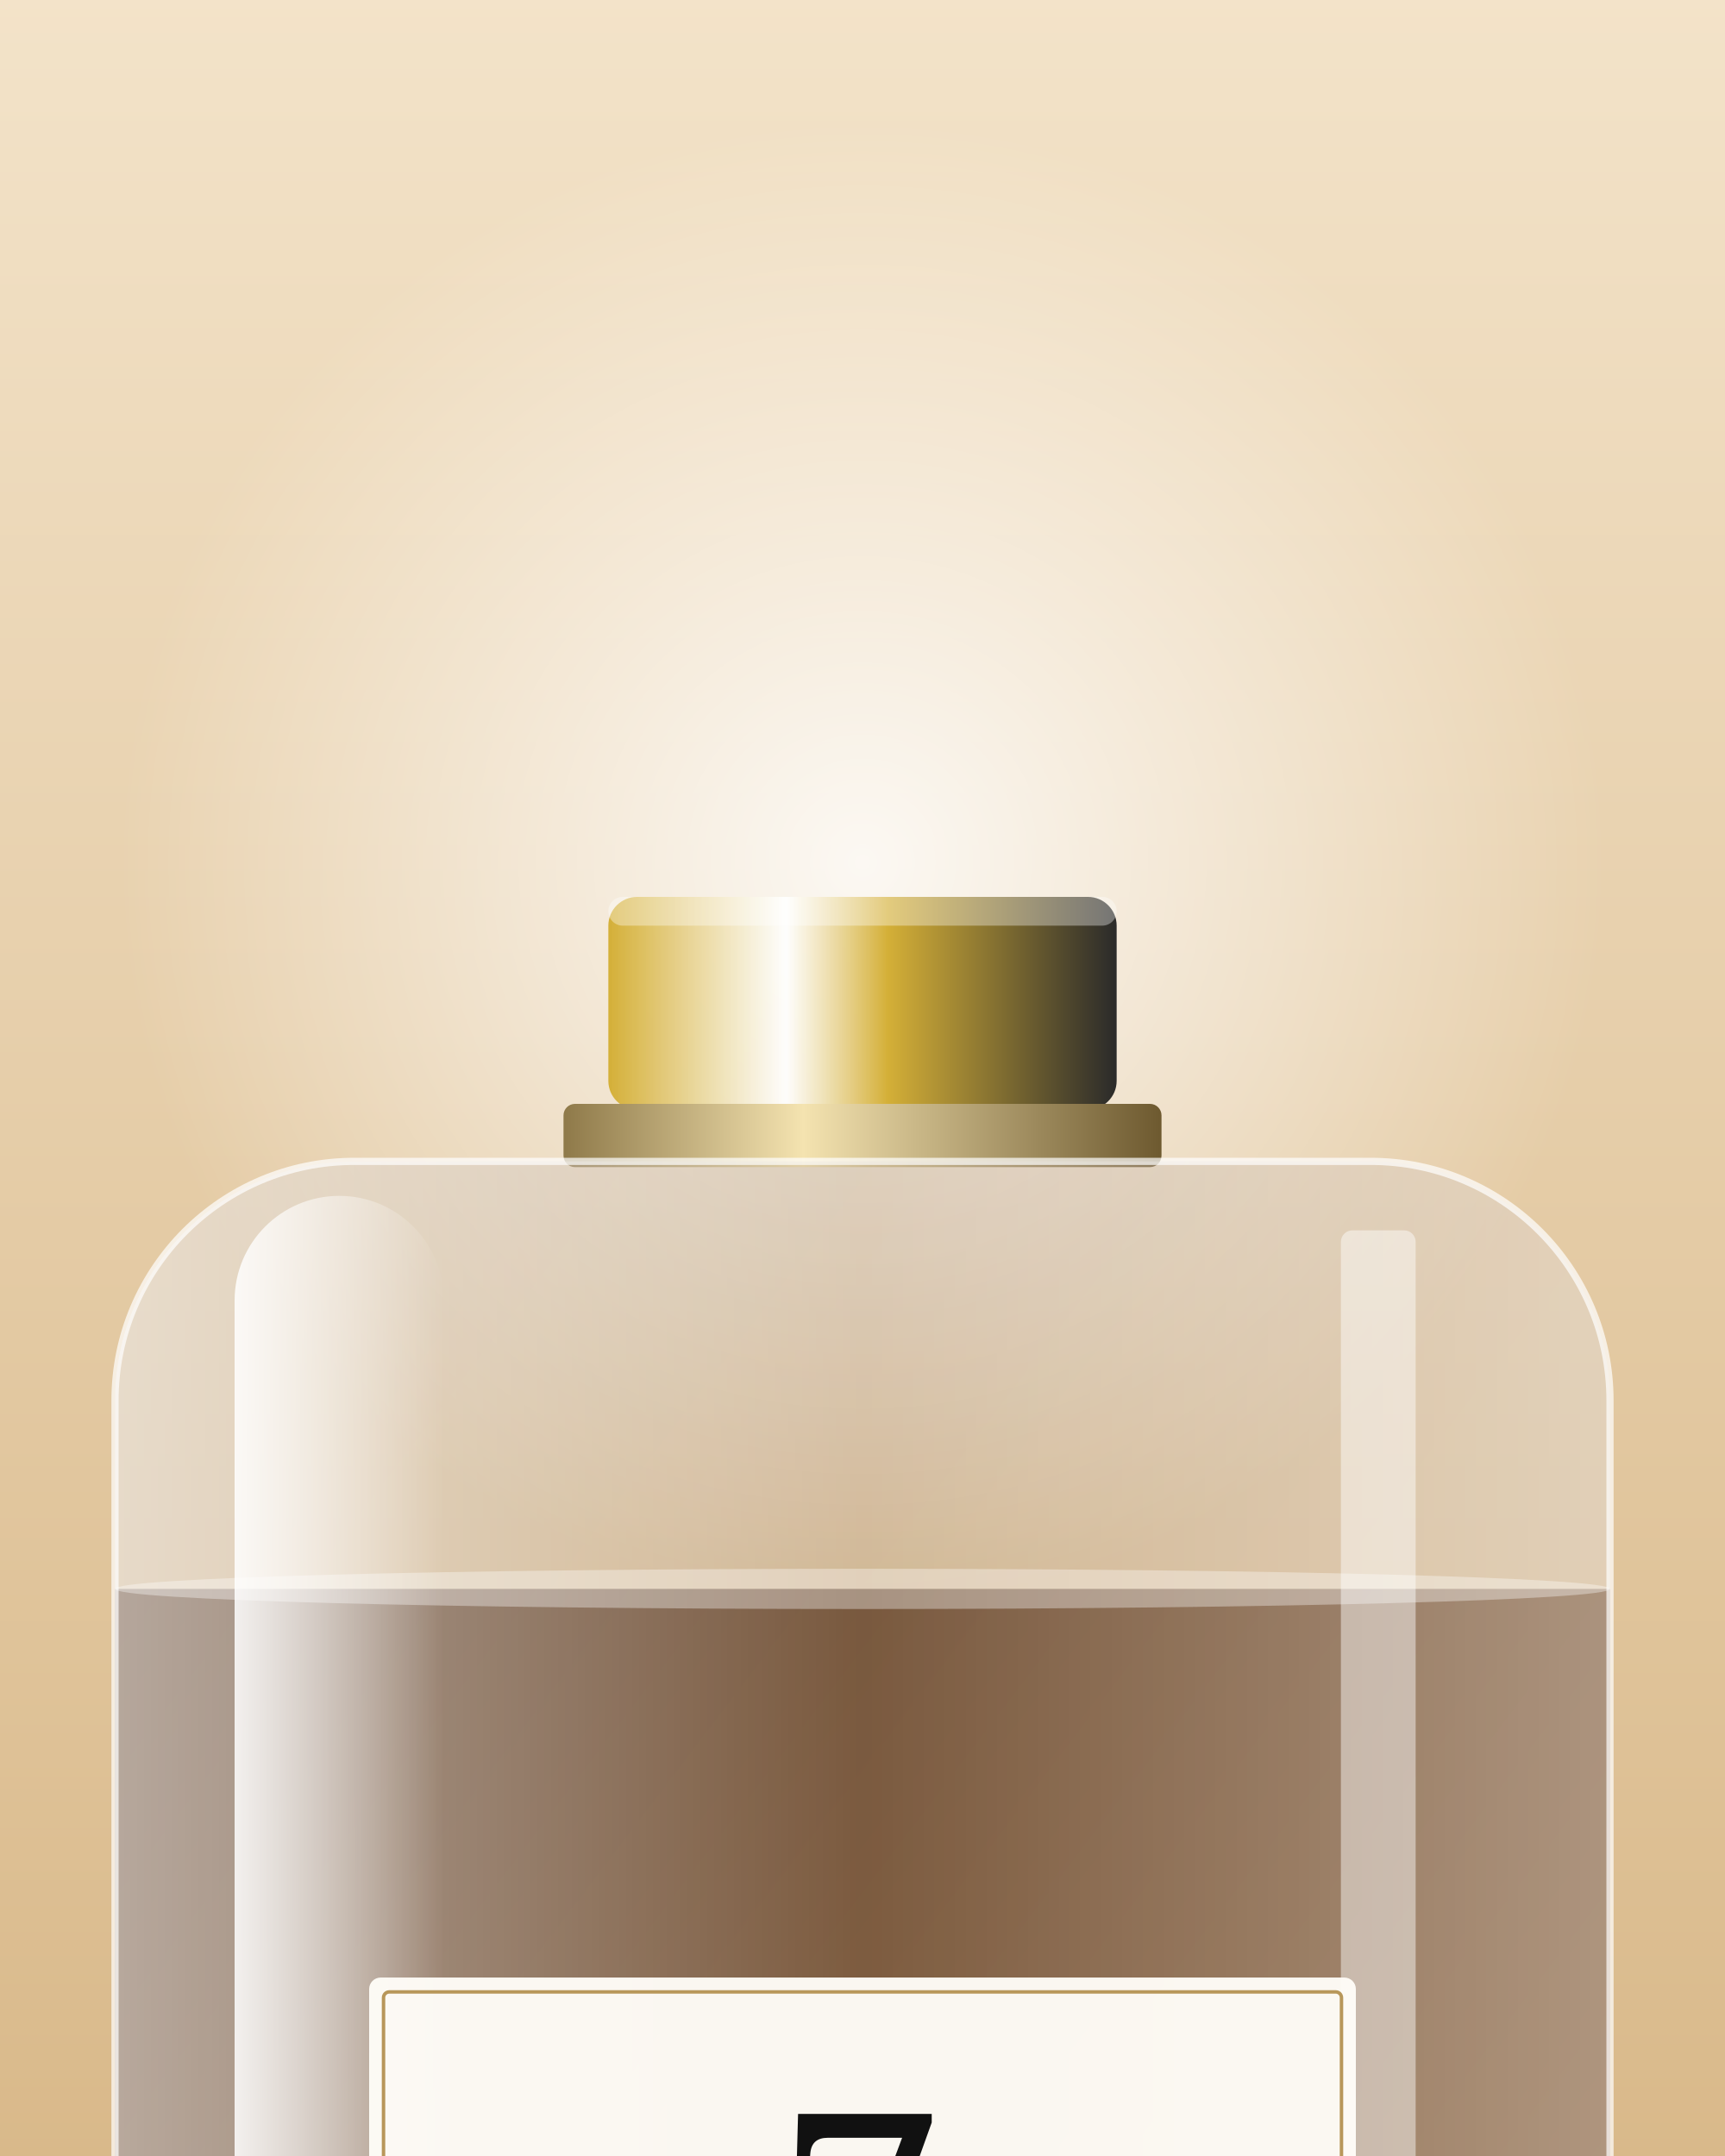
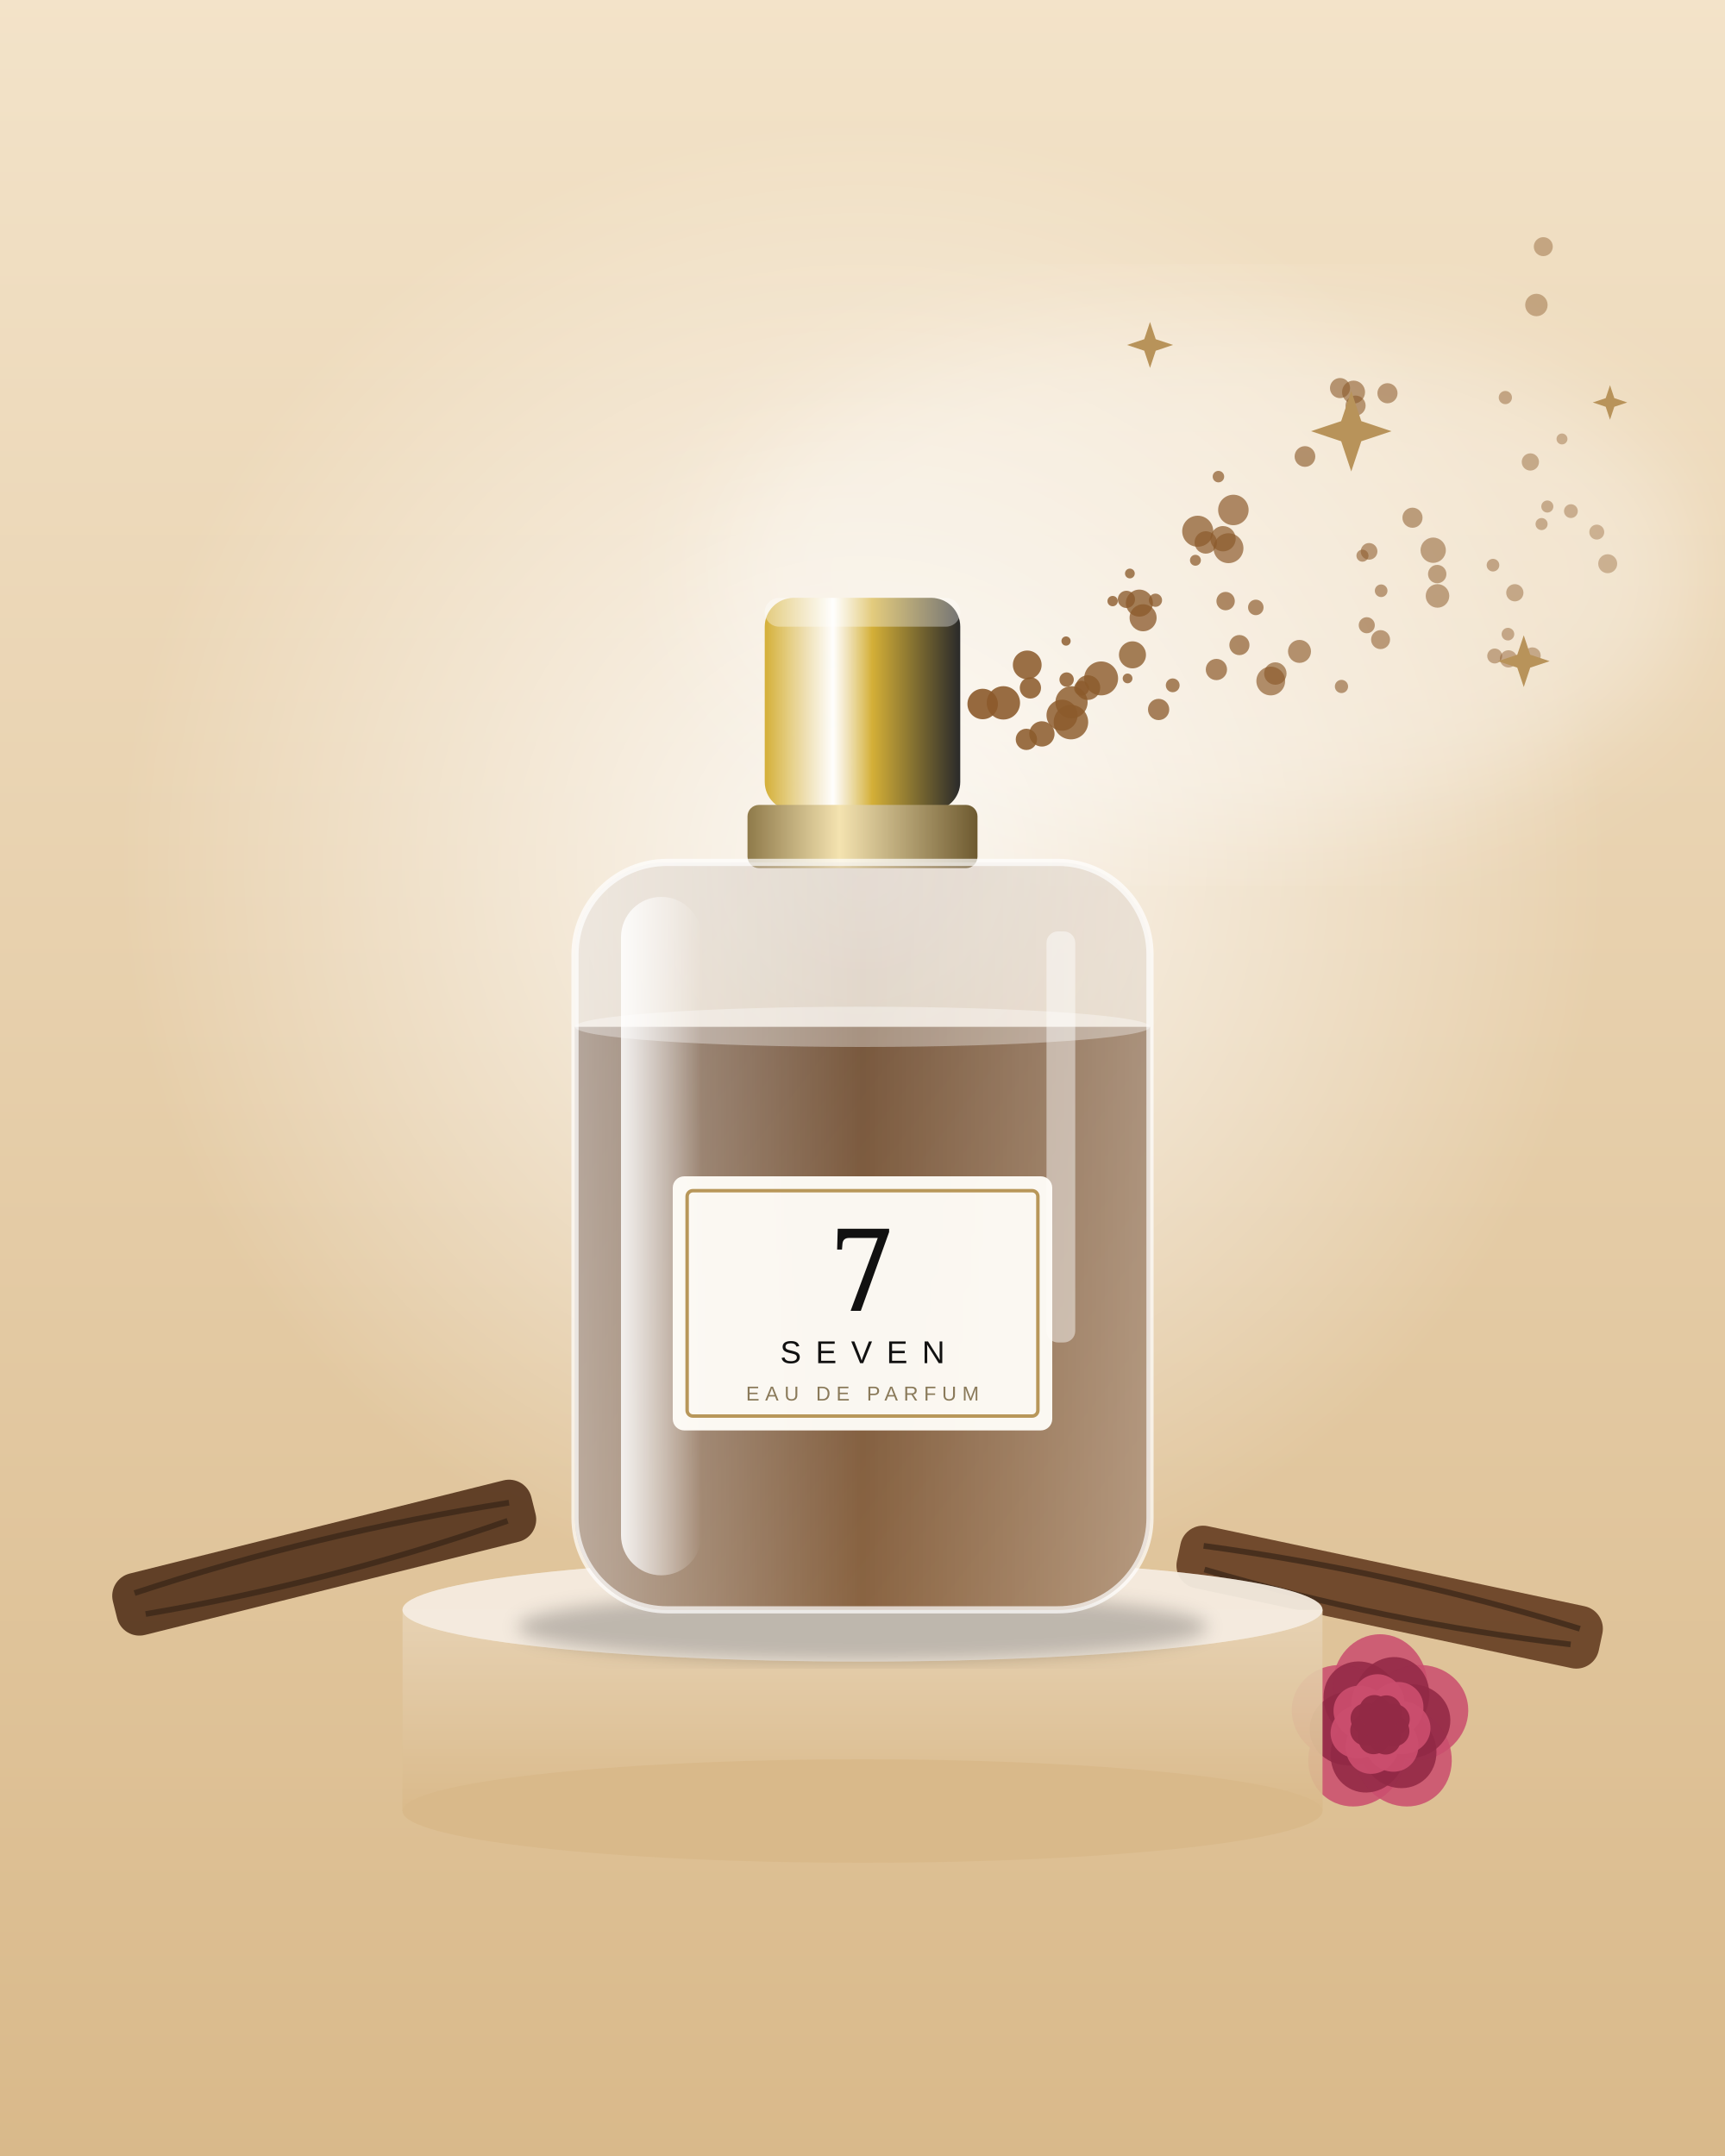
<svg xmlns="http://www.w3.org/2000/svg" viewBox="0 0 600 750">
  <defs>
    <linearGradient id="bg" x1="0" y1="0" x2="0" y2="1">
      <stop offset="0" stop-color="#f3e3c9" />
      <stop offset="1" stop-color="#d9b98a" />
    </linearGradient>
    <radialGradient id="glow" cx="50%" cy="50%" r="50%">
      <stop offset="0" stop-color="#fff" stop-opacity="0.85" />
      <stop offset="1" stop-color="#fff" stop-opacity="0" />
    </radialGradient>
    <linearGradient id="box" x1="0" y1="0" x2="1" y2="1">
      <stop offset="0" stop-color="#2b2b2b" />
      <stop offset="1" stop-color="#0d0d0d" />
    </linearGradient>
    <linearGradient id="glass" x1="0" y1="0" x2="1" y2="0">
      <stop offset="0" stop-color="#fff" stop-opacity="0.55" />
      <stop offset="0.5" stop-color="#fff" stop-opacity="0.12" />
      <stop offset="1" stop-color="#fff" stop-opacity="0.4" />
    </linearGradient>
    <linearGradient id="liquid" x1="0" y1="0" x2="1" y2="1">
      <stop offset="0" stop-color="#5a3a22" />
      <stop offset="1" stop-color="#8b5a2b" />
    </linearGradient>
    <linearGradient id="cap" x1="0" y1="0" x2="1" y2="0">
      <stop offset="0" stop-color="#d4af37" />
      <stop offset="0.35" stop-color="#ffffff" stop-opacity="0.9" />
      <stop offset="0.55" stop-color="#d4af37" />
      <stop offset="1" stop-color="#2a2a2a" />
    </linearGradient>
    <linearGradient id="collar" x1="0" y1="0" x2="1" y2="0">
      <stop offset="0" stop-color="#8f7a4a" />
      <stop offset="0.4" stop-color="#f4e3b0" />
      <stop offset="1" stop-color="#6e5a30" />
    </linearGradient>
    <linearGradient id="shine" x1="0" y1="0" x2="1" y2="0">
      <stop offset="0" stop-color="#fff" stop-opacity="0.85" />
      <stop offset="1" stop-color="#fff" stop-opacity="0" />
    </linearGradient>
    <linearGradient id="fade" x1="0" y1="0" x2="0" y2="1">
      <stop offset="0" stop-color="#fff" stop-opacity="0.35" />
      <stop offset="1" stop-color="#fff" stop-opacity="0" />
    </linearGradient>
    <filter id="soft">
      <feGaussianBlur stdDeviation="3" />
    </filter>
    <filter id="blur18">
      <feGaussianBlur stdDeviation="18" />
    </filter>
  </defs>
  <rect width="600" height="750" fill="url(#bg)" />
  <circle cx="300" cy="300" r="260" fill="url(#glow)" />
-   <ellipse cx="300" cy="1086" rx="312" ry="12" fill="#000" opacity="0.22" filter="url(#soft)" />
-   <rect x="211.6" y="312" width="176.8" height="74" rx="10" fill="url(#cap)" />
-   <rect x="211.6" y="312" width="176.8" height="10" rx="5" fill="#fff" opacity="0.35" />
-   <rect x="196" y="384" width="208" height="22" rx="4" fill="url(#collar)" />
-   <rect x="40" y="404" width="520" height="676" rx="83.2" fill="url(#liquid)" opacity="0.18" />
+   <ellipse cx="420" cy="200" rx="170" ry="90" fill="#fff" opacity="0.35" filter="url(#blur18)" />
+   <circle cx="341.8" cy="244.9" r="5.3" fill="#8b5a2b" opacity="0.90" />
+   <circle cx="536.2" cy="182.3" r="2.1" fill="#8b5a2b" opacity="0.43" />
+   <circle cx="396.3" cy="209.8" r="4.7" fill="#8b5a2b" opacity="0.77" />
+   <circle cx="524.7" cy="229.2" r="3.0" fill="#8b5a2b" opacity="0.46" />
+   <circle cx="533.0" cy="228.1" r="2.9" fill="#8b5a2b" opacity="0.44" />
+   <circle cx="499.9" cy="199.7" r="3.2" fill="#8b5a2b" opacity="0.52" />
+   <circle cx="546.4" cy="177.8" r="2.4" fill="#8b5a2b" opacity="0.41" />
+   <circle cx="362.4" cy="255.3" r="4.4" fill="#8b5a2b" opacity="0.85" />
+   <circle cx="519.9" cy="228.2" r="2.6" fill="#8b5a2b" opacity="0.47" />
+   <circle cx="524.5" cy="220.6" r="2.2" fill="#8b5a2b" opacity="0.46" />
+   <circle cx="534.4" cy="106.1" r="3.9" fill="#8b5a2b" opacity="0.44" />
+   <circle cx="491.3" cy="180.1" r="3.5" fill="#8b5a2b" opacity="0.54" />
+   <circle cx="543.3" cy="152.7" r="1.9" fill="#8b5a2b" opacity="0.41" />
+   <circle cx="369.4" cy="248.8" r="5.4" fill="#8b5a2b" opacity="0.83" />
+   <circle cx="426.3" cy="209.1" r="3.2" fill="#8b5a2b" opacity="0.69" />
+   <circle cx="443.6" cy="234.3" r="3.9" fill="#8b5a2b" opacity="0.65" />
+   <circle cx="357.0" cy="257.2" r="3.7" fill="#8b5a2b" opacity="0.86" />
+   <circle cx="480.4" cy="205.5" r="2.2" fill="#8b5a2b" opacity="0.56" />
+   <circle cx="376.2" cy="239.4" r="2.6" fill="#8b5a2b" opacity="0.81" />
+   <circle cx="431.1" cy="224.4" r="3.5" fill="#8b5a2b" opacity="0.68" />
+   <circle cx="403.0" cy="246.8" r="3.7" fill="#8b5a2b" opacity="0.75" />
+   <circle cx="480.2" cy="222.5" r="3.3" fill="#8b5a2b" opacity="0.56" />
+   <circle cx="482.6" cy="136.8" r="3.5" fill="#8b5a2b" opacity="0.56" />
+   <circle cx="453.9" cy="158.8" r="3.6" fill="#8b5a2b" opacity="0.63" />
+   <circle cx="425.4" cy="187.4" r="4.4" fill="#8b5a2b" opacity="0.70" />
+   <circle cx="466.6" cy="238.8" r="2.3" fill="#8b5a2b" opacity="0.60" />
+   <circle cx="470.8" cy="136.4" r="4.0" fill="#8b5a2b" opacity="0.59" />
+   <circle cx="393.9" cy="227.8" r="4.7" fill="#8b5a2b" opacity="0.77" />
+   <circle cx="452.0" cy="226.6" r="4.0" fill="#8b5a2b" opacity="0.63" />
+   <circle cx="358.4" cy="239.3" r="3.7" fill="#8b5a2b" opacity="0.86" />
+   <circle cx="393.0" cy="199.5" r="1.7" fill="#8b5a2b" opacity="0.77" />
+   <circle cx="466.1" cy="135.0" r="3.5" fill="#8b5a2b" opacity="0.60" />
+   <circle cx="357.3" cy="231.3" r="5.0" fill="#8b5a2b" opacity="0.86" />
+   <circle cx="416.6" cy="184.8" r="5.4" fill="#8b5a2b" opacity="0.72" />
+   <circle cx="415.8" cy="194.9" r="1.9" fill="#8b5a2b" opacity="0.72" />
+   <circle cx="555.4" cy="185.1" r="2.6" fill="#8b5a2b" opacity="0.38" />
+   <circle cx="423.8" cy="165.8" r="2.0" fill="#8b5a2b" opacity="0.70" />
+   <circle cx="471.5" cy="141.1" r="3.5" fill="#8b5a2b" opacity="0.59" />
+   <circle cx="392.2" cy="236.0" r="1.7" fill="#8b5a2b" opacity="0.78" />
+   <circle cx="371.0" cy="236.4" r="2.5" fill="#8b5a2b" opacity="0.83" />
+   <circle cx="442.0" cy="236.9" r="5.0" fill="#8b5a2b" opacity="0.66" />
+   <circle cx="397.6" cy="214.9" r="4.7" fill="#8b5a2b" opacity="0.76" />
+   <circle cx="559.2" cy="196.1" r="3.3" fill="#8b5a2b" opacity="0.38" />
+   <circle cx="372.5" cy="251.2" r="6.0" fill="#8b5a2b" opacity="0.82" />
+   <circle cx="519.3" cy="196.6" r="2.2" fill="#8b5a2b" opacity="0.47" />
+   <circle cx="370.8" cy="223.0" r="1.6" fill="#8b5a2b" opacity="0.83" />
+   <circle cx="387.0" cy="209.1" r="1.8" fill="#8b5a2b" opacity="0.79" />
+   <circle cx="378.4" cy="239.2" r="4.3" fill="#8b5a2b" opacity="0.81" />
+   <circle cx="475.4" cy="217.5" r="2.8" fill="#8b5a2b" opacity="0.58" />
+   <circle cx="407.9" cy="238.4" r="2.4" fill="#8b5a2b" opacity="0.74" />
+   <circle cx="372.7" cy="244.3" r="5.6" fill="#8b5a2b" opacity="0.82" />
+   <circle cx="423.1" cy="232.9" r="3.7" fill="#8b5a2b" opacity="0.70" />
+   <circle cx="468.4" cy="146.6" r="1.7" fill="#8b5a2b" opacity="0.59" />
+   <circle cx="436.8" cy="211.3" r="2.7" fill="#8b5a2b" opacity="0.67" />
+   <circle cx="500.0" cy="207.3" r="4.1" fill="#8b5a2b" opacity="0.52" />
+   <circle cx="419.4" cy="188.7" r="3.9" fill="#8b5a2b" opacity="0.71" />
+   <circle cx="427.3" cy="190.7" r="5.2" fill="#8b5a2b" opacity="0.69" />
+   <circle cx="476.2" cy="191.8" r="2.9" fill="#8b5a2b" opacity="0.57" />
+   <circle cx="536.8" cy="85.8" r="3.3" fill="#8b5a2b" opacity="0.43" />
+   <circle cx="526.9" cy="206.2" r="3.0" fill="#8b5a2b" opacity="0.45" />
+   <circle cx="473.9" cy="193.3" r="2.1" fill="#8b5a2b" opacity="0.58" />
+   <circle cx="532.3" cy="160.7" r="3.0" fill="#8b5a2b" opacity="0.44" />
+   <circle cx="349.0" cy="244.5" r="5.8" fill="#8b5a2b" opacity="0.88" />
+   <circle cx="391.8" cy="208.5" r="3.0" fill="#8b5a2b" opacity="0.78" />
+   <circle cx="383.0" cy="236.0" r="5.9" fill="#8b5a2b" opacity="0.80" />
+   <circle cx="429.0" cy="177.4" r="5.3" fill="#8b5a2b" opacity="0.69" />
+   <circle cx="538.2" cy="176.2" r="2.1" fill="#8b5a2b" opacity="0.43" />
+   <circle cx="401.9" cy="208.8" r="2.3" fill="#8b5a2b" opacity="0.75" />
+   <circle cx="523.6" cy="138.3" r="2.3" fill="#8b5a2b" opacity="0.46" />
+   <circle cx="498.5" cy="191.4" r="4.4" fill="#8b5a2b" opacity="0.52" />
+   <path d="M 470 136 L 473.5 146.5 L 484 150 L 473.5 153.5 L 470 164 L 466.5 153.5 L 456 150 L 466.5 146.5 Z" fill="#b8935a" />
+   <path d="M 530 221 L 532.25 227.75 L 539 230 L 532.25 232.25 L 530 239 L 527.75 232.25 L 521 230 L 527.75 227.75 Z" fill="#b8935a" />
+   <path d="M 400 112 L 402 118 L 408 120 L 402 122 L 400 128 L 398 122 L 392 120 L 398 118 Z" fill="#b8935a" />
+   <path d="M 560 134 L 561.5 138.5 L 566 140 L 561.5 141.5 L 560 146 L 558.5 141.5 L 554 140 L 558.5 138.5 Z" fill="#b8935a" />
+   <g opacity="0.95">
+     <g transform="translate(40 560) rotate(-14)">
+       <rect x="0" y="-11" width="150" height="22" rx="8" fill="#5a3a22" />
+       <path d="M8 -4 Q 75 -9 142 -3 M10 4 Q 75 9 140 3" stroke="#2e1d10" stroke-width="2" fill="none" opacity="0.7" />
+     </g>
+     <g transform="translate(410 540) rotate(12)">
+       <rect x="0" y="-11" width="150" height="22" rx="8" fill="#6b4428" />
+       <path d="M8 -4 Q 75 -9 142 -3 M10 4 Q 75 9 140 3" stroke="#2e1d10" stroke-width="2" fill="none" opacity="0.7" />
+     </g>
+     <g transform="translate(480 600)">
+       <ellipse cx="0" cy="-13.5" rx="16.5" ry="18" transform="rotate(0)" fill="#c9476b" opacity="0.85" />
+       <ellipse cx="0" cy="-13.5" rx="16.5" ry="18" transform="rotate(72)" fill="#c9476b" opacity="0.85" />
+       <ellipse cx="0" cy="-13.5" rx="16.5" ry="18" transform="rotate(144)" fill="#c9476b" opacity="0.85" />
+       <ellipse cx="0" cy="-13.5" rx="16.5" ry="18" transform="rotate(216)" fill="#c9476b" opacity="0.85" />
+       <ellipse cx="0" cy="-13.5" rx="16.5" ry="18" transform="rotate(288)" fill="#c9476b" opacity="0.85" />
+       <ellipse cx="0" cy="-10.53" rx="12.87" ry="14.04" transform="rotate(23)" fill="#8f2241" opacity="0.89" />
+       <ellipse cx="0" cy="-10.53" rx="12.87" ry="14.04" transform="rotate(83)" fill="#8f2241" opacity="0.89" />
+       <ellipse cx="0" cy="-10.53" rx="12.87" ry="14.04" transform="rotate(143)" fill="#8f2241" opacity="0.89" />
+       <ellipse cx="0" cy="-10.53" rx="12.87" ry="14.04" transform="rotate(203)" fill="#8f2241" opacity="0.89" />
+       <ellipse cx="0" cy="-10.53" rx="12.87" ry="14.04" transform="rotate(263)" fill="#8f2241" opacity="0.89" />
+       <ellipse cx="0" cy="-10.53" rx="12.87" ry="14.04" transform="rotate(323)" fill="#8f2241" opacity="0.89" />
+       <ellipse cx="0" cy="-7.56" rx="9.24" ry="10.08" transform="rotate(46)" fill="#c9476b" opacity="0.93" />
+       <ellipse cx="0" cy="-7.56" rx="9.24" ry="10.08" transform="rotate(97.42857)" fill="#c9476b" opacity="0.93" />
+       <ellipse cx="0" cy="-7.56" rx="9.24" ry="10.08" transform="rotate(148.8571)" fill="#c9476b" opacity="0.93" />
+       <ellipse cx="0" cy="-7.56" rx="9.24" ry="10.08" transform="rotate(200.2857)" fill="#c9476b" opacity="0.93" />
+       <ellipse cx="0" cy="-7.56" rx="9.24" ry="10.08" transform="rotate(251.7143)" fill="#c9476b" opacity="0.93" />
+       <ellipse cx="0" cy="-7.56" rx="9.24" ry="10.08" transform="rotate(303.1429)" fill="#c9476b" opacity="0.93" />
+       <ellipse cx="0" cy="-7.56" rx="9.24" ry="10.08" transform="rotate(354.5714)" fill="#c9476b" opacity="0.93" />
+       <ellipse cx="0" cy="-4.59" rx="5.61" ry="6.12" transform="rotate(69)" fill="#8f2241" opacity="0.97" />
+       <ellipse cx="0" cy="-4.59" rx="5.61" ry="6.12" transform="rotate(114)" fill="#8f2241" opacity="0.97" />
+       <ellipse cx="0" cy="-4.59" rx="5.61" ry="6.12" transform="rotate(159)" fill="#8f2241" opacity="0.97" />
+       <ellipse cx="0" cy="-4.59" rx="5.61" ry="6.12" transform="rotate(204)" fill="#8f2241" opacity="0.97" />
+       <ellipse cx="0" cy="-4.59" rx="5.61" ry="6.12" transform="rotate(249)" fill="#8f2241" opacity="0.97" />
+       <ellipse cx="0" cy="-4.59" rx="5.61" ry="6.12" transform="rotate(294)" fill="#8f2241" opacity="0.97" />
+       <ellipse cx="0" cy="-4.59" rx="5.61" ry="6.12" transform="rotate(339)" fill="#8f2241" opacity="0.97" />
+       <ellipse cx="0" cy="-4.59" rx="5.61" ry="6.12" transform="rotate(384)" fill="#8f2241" opacity="0.97" />
+       <circle r="5.4" fill="#8f2241" />
+     </g>
+   </g>
+   <rect x="140" y="560" width="320" height="70" fill="#d9b98a" opacity="0.9" />
+   <rect x="140" y="560" width="320" height="70" fill="url(#fade)" />
+   <ellipse cx="300" cy="630" rx="160" ry="18" fill="#d9b98a" />
+   <ellipse cx="300" cy="560" rx="160" ry="18" fill="#fff" opacity="0.92" />
+   <ellipse cx="300" cy="560" rx="160" ry="18" fill="#d9b98a" opacity="0.25" />
+   <ellipse cx="300" cy="566" rx="120" ry="12" fill="#000" opacity="0.22" filter="url(#soft)" />
+   <rect x="266" y="208" width="68" height="74" rx="10" fill="url(#cap)" />
+   <rect x="266" y="208" width="68" height="10" rx="5" fill="#fff" opacity="0.35" />
+   <rect x="260" y="280" width="80" height="22" rx="4" fill="url(#collar)" />
+   <rect x="200" y="300" width="200" height="260" rx="32" fill="url(#liquid)" opacity="0.18" />
  <clipPath id="body">
-     <rect x="40" y="404" width="520" height="676" rx="83.2" />
+     <rect x="200" y="300" width="200" height="260" rx="32" />
  </clipPath>
  <g clip-path="url(#body)">
-     <rect x="40" y="552.72" width="520" height="676" fill="url(#liquid)" />
-     <ellipse cx="300" cy="552.72" rx="260" ry="7" fill="#fff" opacity="0.35" />
-     <rect x="40" y="404" width="520" height="676" fill="url(#glass)" />
-     <rect x="81.6" y="416" width="72.8" height="652" rx="36.4" fill="url(#shine)" />
-     <rect x="466.4" y="428" width="26" height="371.8" rx="4" fill="#fff" opacity="0.45" />
+     <rect x="200" y="357.2" width="200" height="260" fill="url(#liquid)" />
+     <ellipse cx="300" cy="357.2" rx="100" ry="7" fill="#fff" opacity="0.35" />
+     <rect x="200" y="300" width="200" height="260" fill="url(#glass)" />
+     <rect x="216" y="312" width="28" height="236" rx="14" fill="url(#shine)" />
+     <rect x="364" y="324" width="10" height="143" rx="4" fill="#fff" opacity="0.45" />
  </g>
-   <rect x="40" y="404" width="520" height="676" rx="83.2" fill="none" stroke="#fff" stroke-opacity="0.7" stroke-width="2.5" />
-   <rect x="128.4" y="687.92" width="343.2" height="229.84" rx="4" fill="#fffdf8" opacity="0.96" />
-   <rect x="133.4" y="692.92" width="333.2" height="219.84" rx="2" fill="none" stroke="#b8975a" stroke-width="1.2" />
-   <text x="300" y="809.6" font-family="Georgia, serif" font-size="104" text-anchor="middle" fill="#111">7</text>
-   <text x="300" y="856.92" font-family="Arial, sans-serif" font-size="28.6" letter-spacing="13" text-anchor="middle" fill="#111">SEVEN</text>
-   <text x="300" y="890.72" font-family="Arial, sans-serif" font-size="18.2" letter-spacing="2" text-anchor="middle" fill="#8a7a5a">EAU DE PARFUM</text>
+   <rect x="200" y="300" width="200" height="260" rx="32" fill="none" stroke="#fff" stroke-opacity="0.7" stroke-width="2.5" />
+   <rect x="234" y="409.2" width="132" height="88.4" rx="4" fill="#fffdf8" opacity="0.96" />
+   <rect x="239" y="414.2" width="122" height="78.4" rx="2" fill="none" stroke="#b8975a" stroke-width="1.2" />
+   <text x="300" y="456" font-family="Georgia, serif" font-size="40" text-anchor="middle" fill="#111">7</text>
+   <text x="300" y="474.2" font-family="Arial, sans-serif" font-size="11" letter-spacing="5" text-anchor="middle" fill="#111">SEVEN</text>
+   <text x="300" y="487.2" font-family="Arial, sans-serif" font-size="7" letter-spacing="2" text-anchor="middle" fill="#8a7a5a">EAU DE PARFUM</text>
</svg>
